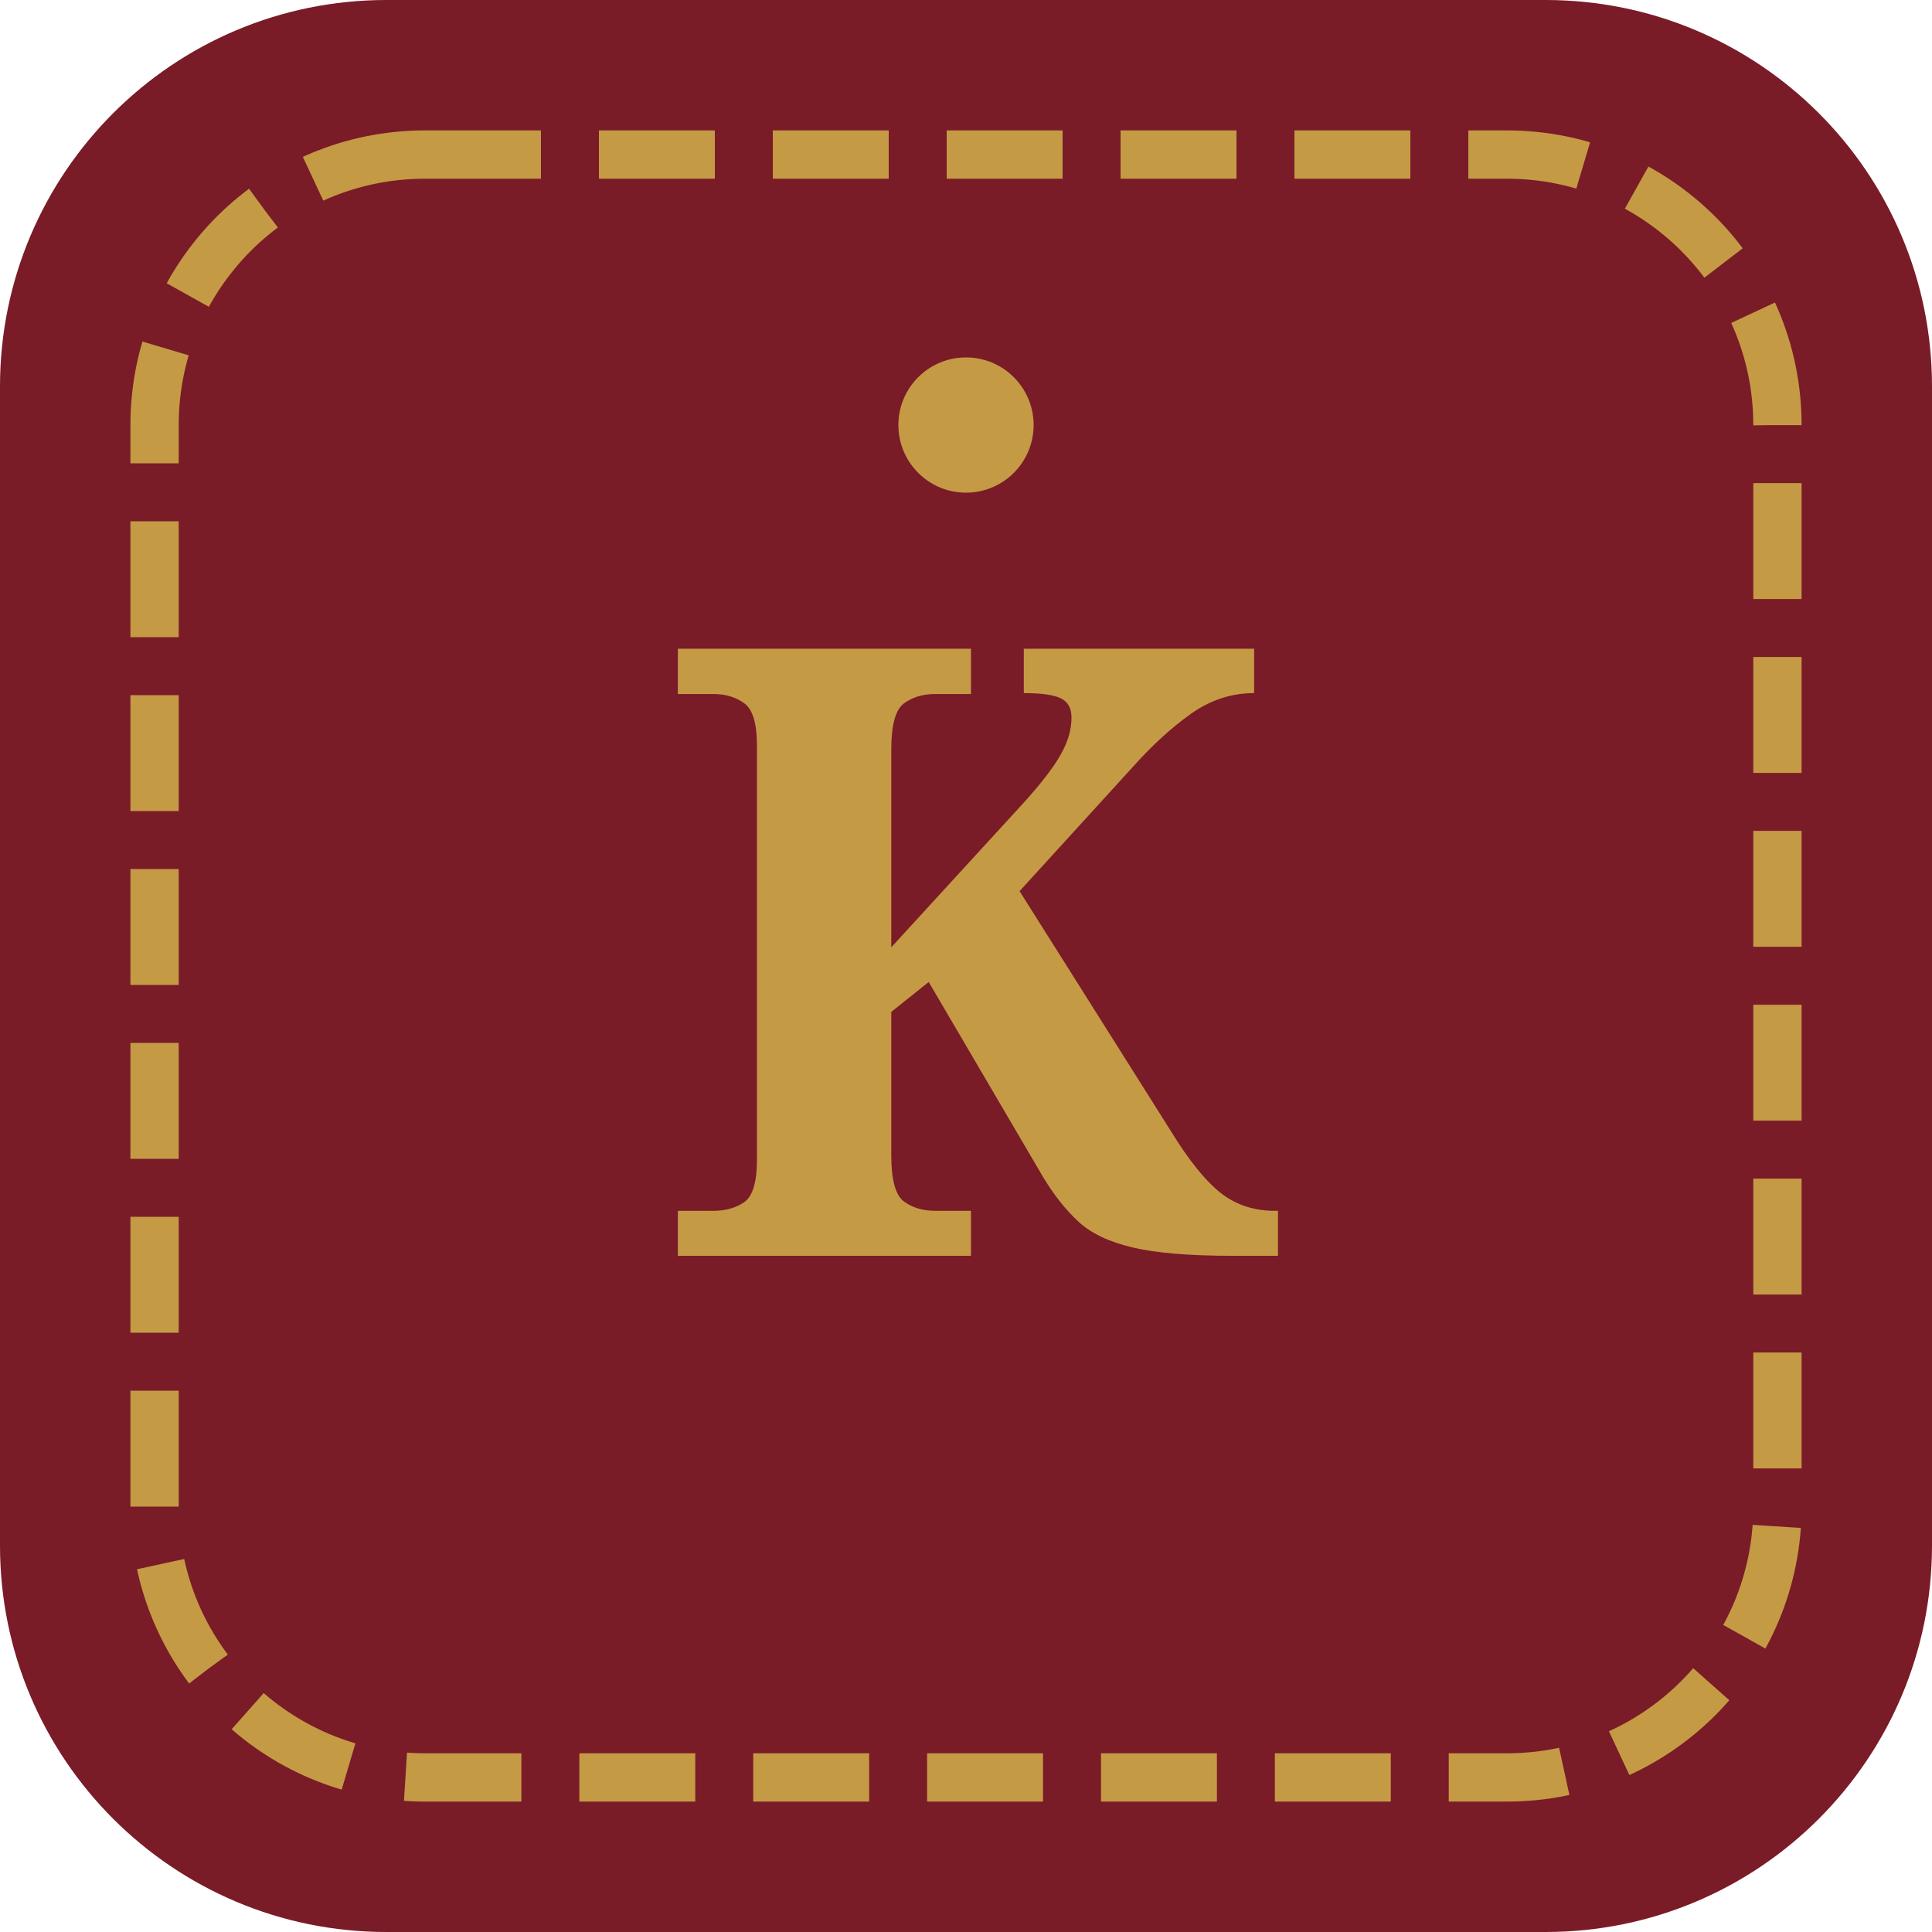
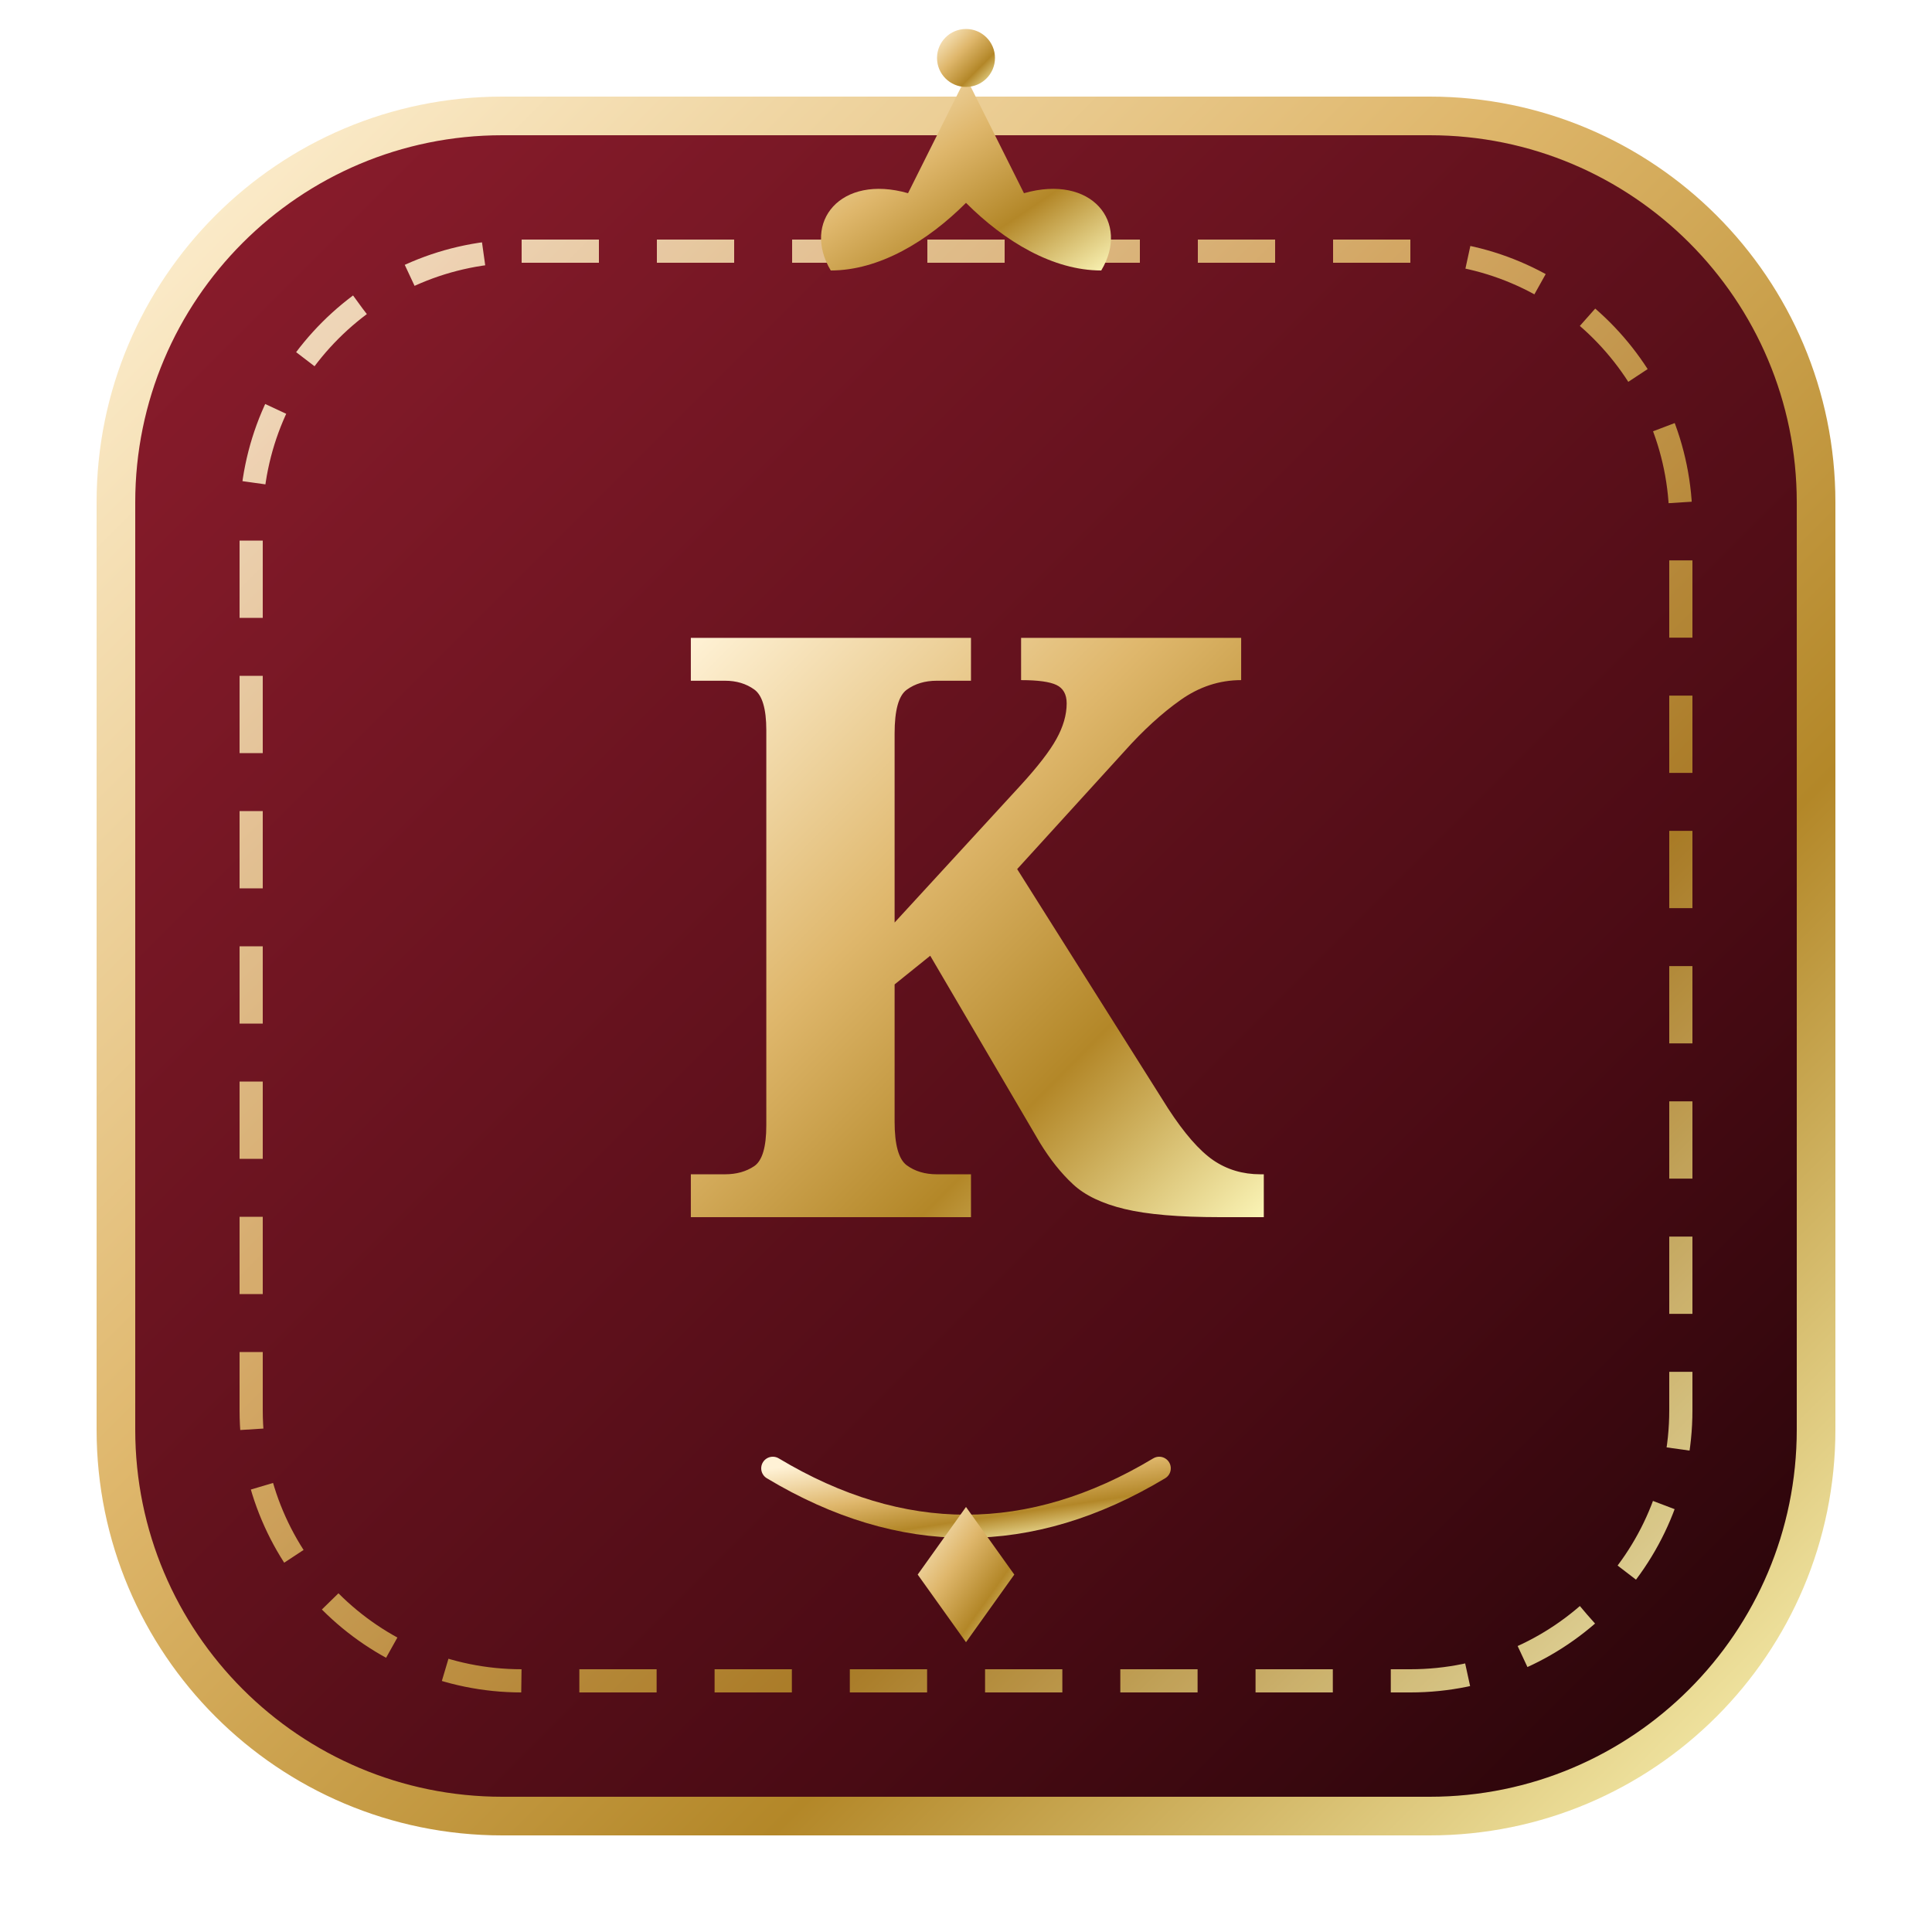
<svg xmlns="http://www.w3.org/2000/svg" viewBox="0 0 100 100" width="100" height="100">
-   <rect width="100" height="100" rx="20" fill="#7A1B28" />
-   <rect x="8" y="8" width="84" height="84" rx="14" fill="none" stroke="#C59A45" stroke-width="2.5" stroke-dasharray="6 3" />
-   <text x="50" y="65" font-family="'Cinzel', Georgia, serif" font-size="44" font-weight="700" fill="#C59A45" text-anchor="middle">K</text>
-   <circle cx="50" cy="22" r="3.5" fill="#C59A45" />
+   <defs>
+     <linearGradient id="favGold" x1="0%" y1="0%" x2="100%" y2="100%">
+       <stop offset="0%" stop-color="#FFF2D6" />
+       <stop offset="40%" stop-color="#DFB76C" />
+       <stop offset="70%" stop-color="#B38728" />
+       <stop offset="100%" stop-color="#FBF5B7" />
+     </linearGradient>
+     <linearGradient id="favCrimson" x1="0%" y1="0%" x2="100%" y2="100%">
+       <stop offset="0%" stop-color="#8E1D2D" />
+       <stop offset="70%" stop-color="#4A0B14" />
+       <stop offset="100%" stop-color="#240408" />
+     </linearGradient>
+   </defs>
+   <rect x="6" y="6" width="88" height="88" rx="20" fill="url(#favCrimson)" stroke="url(#favGold)" stroke-width="2" />
+   <rect x="13" y="13" width="74" height="74" rx="14" fill="none" stroke="url(#favGold)" stroke-width="1.2" stroke-dasharray="4 3" opacity="0.9" />
+   <path d="M50 4 L53 10 C56.5 9 58.5 11.5 57 14 C54.5 14 52 12.5 50 10.5 C48 12.5 45.5 14 43 14 C41.5 11.5 43.5 9 47 10 Z" fill="url(#favGold)" />
+   <circle cx="50" cy="3" r="1.5" fill="url(#favGold)" />
+   <text x="50" y="63" font-family="'Cinzel', 'Playfair Display', Georgia, serif" font-size="42" font-weight="700" fill="url(#favGold)" text-anchor="middle">K</text>
+   <path d="M40 76 Q50 82 60 76" fill="none" stroke="url(#favGold)" stroke-width="1.2" stroke-linecap="round" />
+   <polygon points="50,78 52.5,81.5 50,85 47.5,81.5" fill="url(#favGold)" />
</svg>
